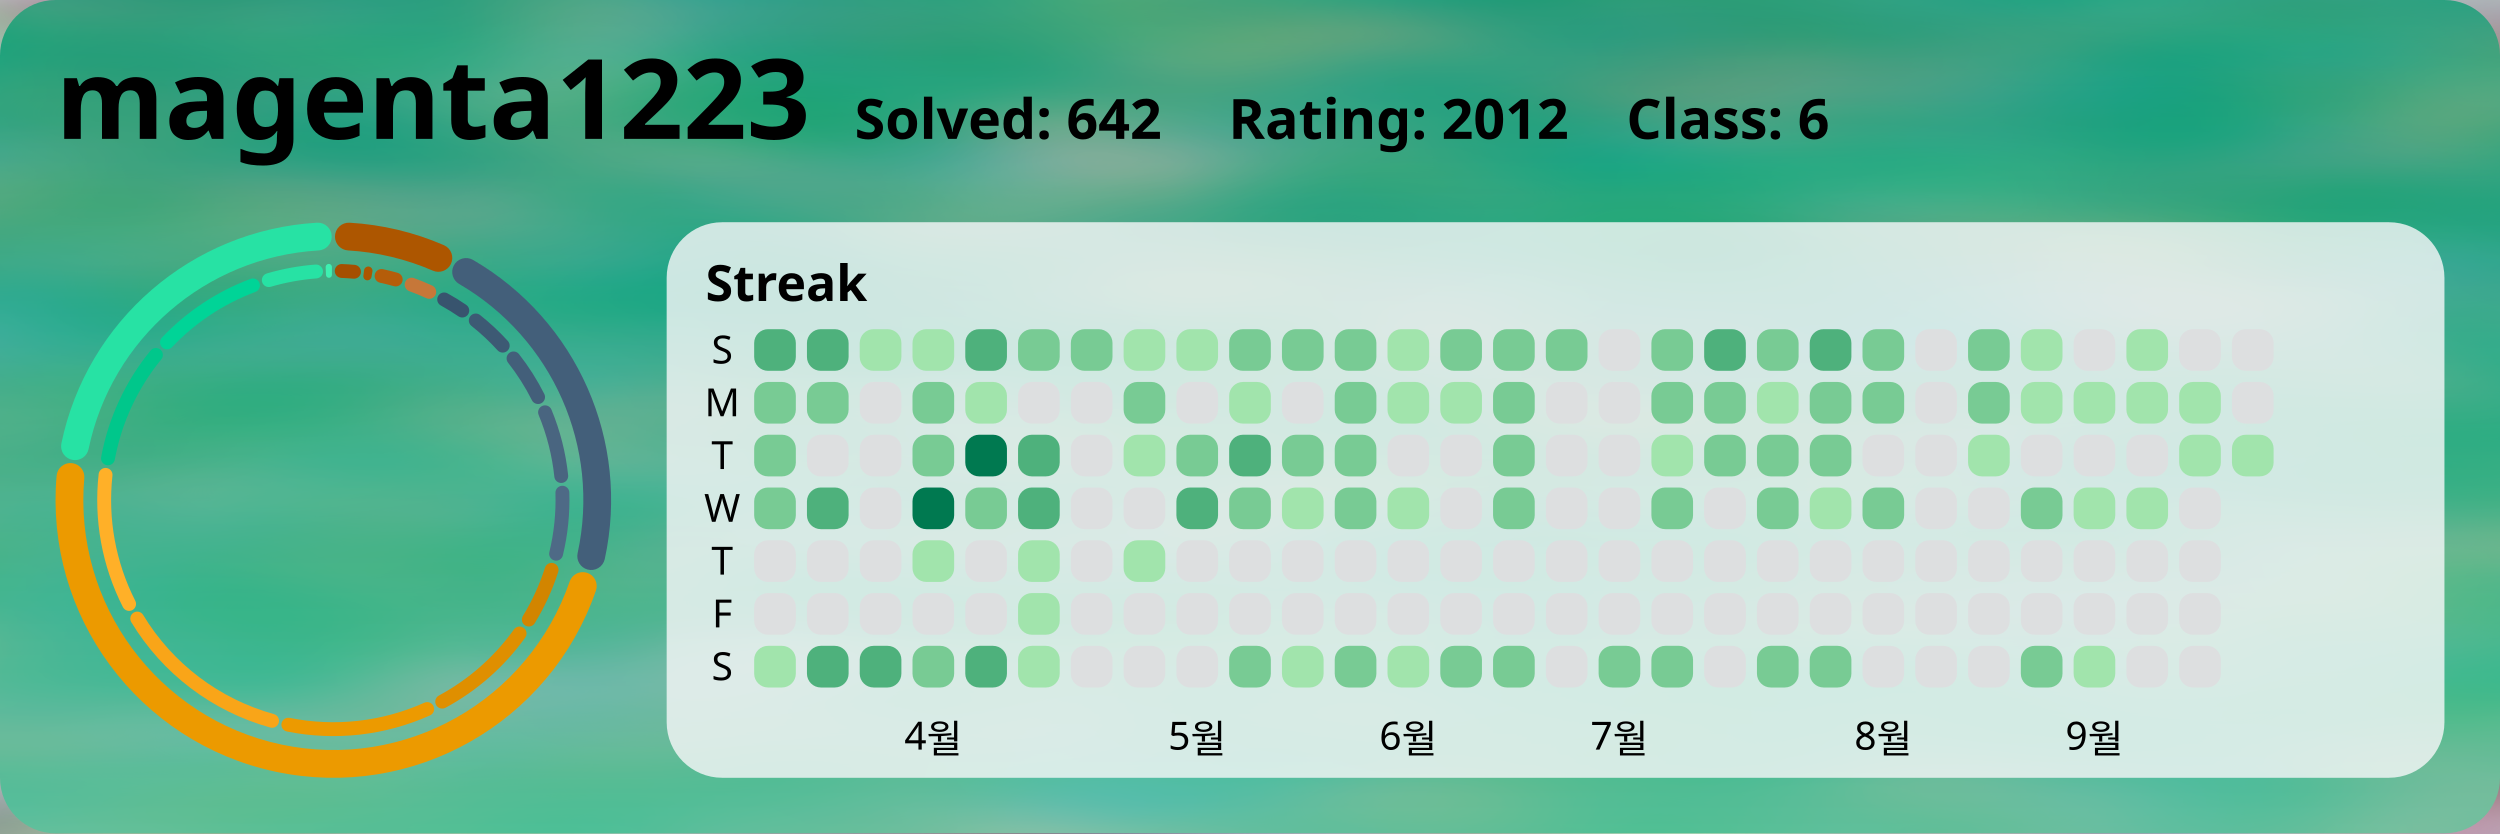
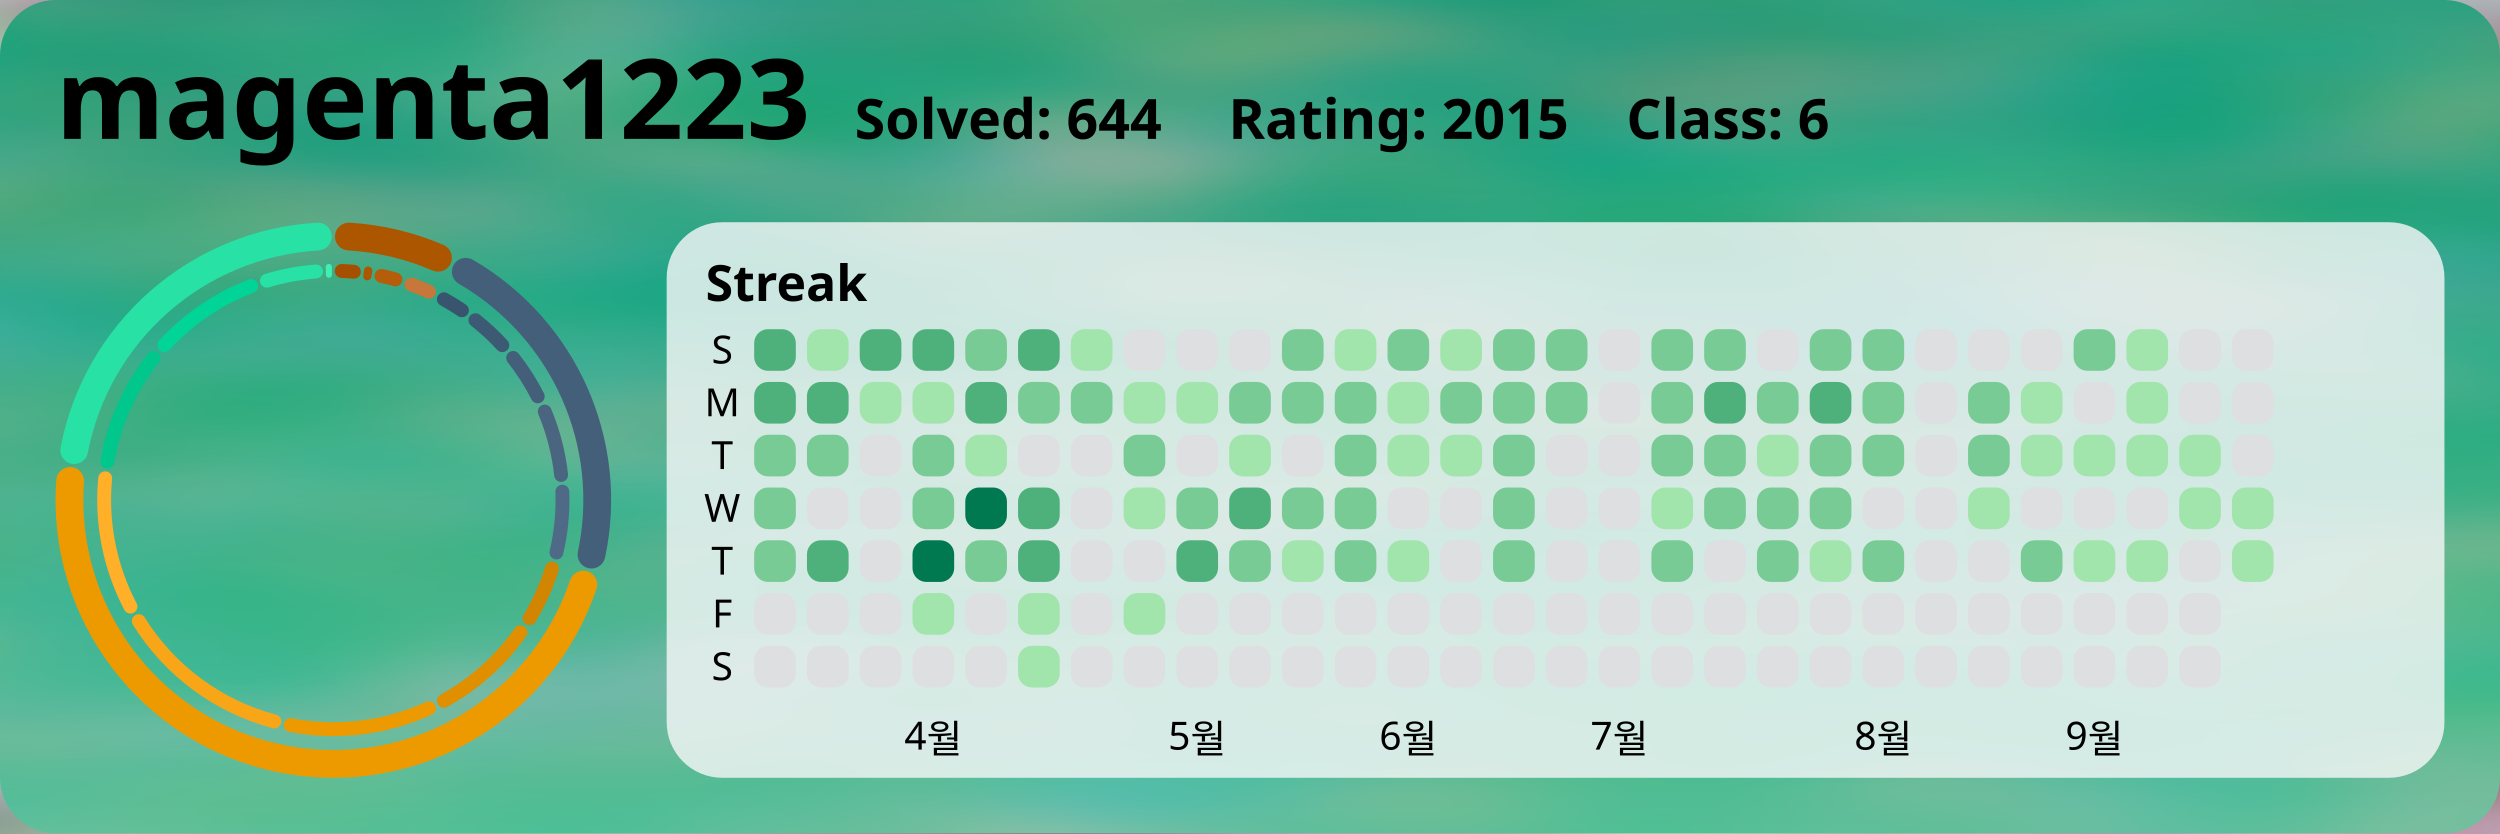
<svg xmlns="http://www.w3.org/2000/svg" id="svg" width="2700" height="900">
  <defs>
    <linearGradient id="ffflux-gradient" gradientTransform="rotate(360, 0.5, 0.5)" x1="50%" y1="0%" x2="50%" y2="100%">
      <stop id="stop1" stop-color="#00C78B" stop-opacity="1" offset="0%" />
      <stop id="stop2" stop-color="#51FDBD" stop-opacity="1" offset="100%" />
    </linearGradient>
    <filter id="ffflux-filter" x="-20%" y="-20%" width="140%" height="140%" filterUnits="objectBoundingBox" primitiveUnits="userSpaceOnUse" color-interpolation-filters="sRGB">
      <feTurbulence type="fractalNoise" baseFrequency="0.002 0.007" numOctaves="2" seed="2" stitchTiles="stitch" x="0%" y="0%" width="100%" height="100%" result="turbulence" />
      <feGaussianBlur stdDeviation="0 0" x="0%" y="0%" width="100%" height="100%" in="turbulence" edgeMode="duplicate" result="blur" />
      <feBlend mode="screen" x="0%" y="0%" width="100%" height="100%" in="SourceGraphic" in2="blur" result="blend" />
      <feComponentTransfer>
        <feFuncR type="linear" slope="0.75" />
        <feFuncG type="linear" slope="0.75" />
        <feFuncB type="linear" slope="0.75" />
      </feComponentTransfer>
    </filter>
  </defs>
  <rect width="2700" height="900" fill="url(#ffflux-gradient)" filter="url(#ffflux-filter)" rx="60" ry="60" />
  <text x="60" y="150" style="font-size: 120px; color: black; font-family: &quot;Noto Sans&quot;, sans-serif; font-weight: bold;">magenta1223</text>
-   <text x="922.984" y="150" style="font-size: 60px; color: black; font-family: &quot;Noto Sans&quot;, sans-serif; font-weight: bold;">Solved: 642</text>
-   <text x="1326.672" y="150" style="font-size: 60px; color: black; font-family: &quot;Noto Sans&quot;, sans-serif; font-weight: bold;">Rating: 2012</text>
+   <text x="922.984" y="150" style="font-size: 60px; color: black; font-family: &quot;Noto Sans&quot;, sans-serif; font-weight: bold;">Solved: 644</text>
+   <text x="1326.672" y="150" style="font-size: 60px; color: black; font-family: &quot;Noto Sans&quot;, sans-serif; font-weight: bold;">Rating: 2015</text>
  <text x="1756.453" y="150" style="font-size: 60px; color: black; font-family: &quot;Noto Sans&quot;, sans-serif; font-weight: bold;">Class: 6</text>
  <g transform="translate(360,540)">
    <path d="M0,-255L0,-240Z" fill="#9D4900" />
-     <path d="M1.528,-247.335A7.5,7.5,0,0,1,9.302,-254.83A255,255,0,0,1,23.008,-253.96A7.5,7.5,0,0,1,29.771,-245.542L29.771,-245.542A7.5,7.5,0,0,1,21.654,-239.021A240,240,0,0,0,8.754,-239.84A7.5,7.5,0,0,1,1.528,-247.335Z" fill="#A54F00" />
-     <path d="M33.183,-248.142A4.58,4.58,0,1,1,42.235,-246.762L41.189,-240.869A4.434,4.434,0,0,1,32.426,-242.205Z" fill="#AD5600" />
-     <path d="M44.718,-243.264A7.5,7.5,0,0,1,53.681,-249.286A255,255,0,0,1,69.422,-245.368A7.5,7.5,0,0,1,74.518,-235.848L74.518,-235.848A7.5,7.5,0,0,1,65.338,-230.935A240,240,0,0,0,50.524,-234.622A7.5,7.5,0,0,1,44.718,-243.264Z" fill="#B55D0A" />
-     <path d="M77.426,-234.909A7.5,7.5,0,0,1,87.126,-239.654A255,255,0,0,1,106.725,-231.592A7.5,7.5,0,0,1,110.279,-221.395L110.279,-221.395A7.5,7.5,0,0,1,100.447,-217.969A240,240,0,0,0,82.001,-225.557A7.5,7.5,0,0,1,77.426,-234.909Z" fill="#C67739" />
-     <path d="M113.006,-220.015A7.5,7.5,0,0,1,123.325,-223.195A255,255,0,0,1,143.497,-210.793A7.5,7.5,0,0,1,145.318,-200.149L145.318,-200.149A7.5,7.5,0,0,1,135.056,-198.393A240,240,0,0,0,116.071,-210.065A7.5,7.5,0,0,1,113.006,-220.015Z" fill="#38546E" />
-     <path d="M147.78,-198.339A7.5,7.5,0,0,1,158.483,-199.77A255,255,0,0,1,188.489,-171.746A7.5,7.5,0,0,1,187.791,-160.97L187.791,-160.97A7.5,7.5,0,0,1,177.402,-161.643A240,240,0,0,0,149.16,-188.019A7.5,7.5,0,0,1,147.78,-198.339Z" fill="#3D5A74" />
-     <path d="M189.766,-158.638A7.5,7.5,0,0,1,200.509,-157.547A255,255,0,0,1,227.836,-114.523A7.5,7.5,0,0,1,224.257,-104.336L224.257,-104.336A7.5,7.5,0,0,1,214.434,-107.787A240,240,0,0,0,188.714,-148.28A7.5,7.5,0,0,1,189.766,-158.638Z" fill="#435F7A" />
-     <path d="M225.529,-101.557A7.5,7.5,0,0,1,235.579,-97.608A255,255,0,0,1,253.601,-26.67A7.5,7.5,0,0,1,246.654,-18.403L246.654,-18.403A7.5,7.5,0,0,1,238.684,-25.101A240,240,0,0,0,221.722,-91.867A7.5,7.5,0,0,1,225.529,-101.557Z" fill="#496580" />
-     <path d="M246.863,-15.354A7.5,7.5,0,0,1,254.871,-8.11A255,255,0,0,1,247.89,59.796A7.5,7.5,0,0,1,238.576,65.259L238.576,65.259A7.5,7.5,0,0,1,233.308,56.278A240,240,0,0,0,239.879,-7.633A7.5,7.5,0,0,1,246.863,-15.354Z" fill="#4E6A86" />
-     <path d="M237.751,68.202A7.5,7.5,0,0,1,242.871,77.709A255,255,0,0,1,217.54,133.047A7.5,7.5,0,0,1,206.997,135.385L206.997,135.385A7.5,7.5,0,0,1,204.743,125.221A240,240,0,0,0,228.584,73.138A7.5,7.5,0,0,1,237.751,68.202Z" fill="#D28500" />
-     <path d="M205.309,137.932A7.5,7.5,0,0,1,207.261,148.553A255,255,0,0,1,121.142,224.387A7.5,7.5,0,0,1,110.854,221.107L110.854,221.107A7.5,7.5,0,0,1,114.016,211.188A240,240,0,0,0,195.069,139.814A7.5,7.5,0,0,1,205.309,137.932Z" fill="#DF8F00" />
-     <path d="M108.114,222.46A7.5,7.5,0,0,1,104.461,232.622A255,255,0,0,1,-50.079,250.034A7.5,7.5,0,0,1,-55.901,240.94L-55.901,240.94A7.5,7.5,0,0,1,-47.133,235.326A240,240,0,0,0,98.316,218.938A7.5,7.5,0,0,1,108.114,222.46Z" fill="#EC9A00" />
-     <path d="M-58.873,240.231A7.5,7.5,0,0,1,-68.174,245.718A255,255,0,0,1,-218.213,131.94A7.5,7.5,0,0,1,-215.439,121.504L-215.439,121.504A7.5,7.5,0,0,1,-205.377,124.179A240,240,0,0,0,-64.164,231.264A7.5,7.5,0,0,1,-58.873,240.231Z" fill="#F9A518" />
-     <path d="M-216.924,118.833A7.5,7.5,0,0,1,-227.251,115.68A255,255,0,0,1,-253.463,-27.959A7.5,7.5,0,0,1,-244.914,-34.556L-244.914,-34.556A7.5,7.5,0,0,1,-238.553,-26.314A240,240,0,0,0,-213.884,108.875A7.5,7.5,0,0,1,-216.924,118.833Z" fill="#FFB028" />
-     <path d="M-244.469,-37.579A7.5,7.5,0,0,1,-250.75,-46.363A255,255,0,0,1,-197.397,-161.43A7.5,7.5,0,0,1,-186.634,-162.31L-186.634,-162.31A7.5,7.5,0,0,1,-185.785,-151.934A240,240,0,0,0,-236,-43.636A7.5,7.5,0,0,1,-244.469,-37.579Z" fill="#00C78B" />
-     <path d="M-184.615,-164.604A7.5,7.5,0,0,1,-185.103,-175.391A255,255,0,0,1,-89.46,-238.793A7.5,7.5,0,0,1,-79.714,-234.143L-79.714,-234.143A7.5,7.5,0,0,1,-84.197,-224.746A240,240,0,0,0,-174.214,-165.074A7.5,7.5,0,0,1,-184.615,-164.604Z" fill="#00D497" />
-     <path d="M-76.815,-235.11A7.5,7.5,0,0,1,-71.813,-244.679A255,255,0,0,1,-19.237,-254.273A7.5,7.5,0,0,1,-11.177,-247.087L-11.177,-247.087A7.5,7.5,0,0,1,-18.105,-239.316A240,240,0,0,0,-67.588,-230.286A7.5,7.5,0,0,1,-76.815,-235.11Z" fill="#27E2A4" />
-     <path d="M-8.289,-251.439A3.382,3.382,0,1,1,-1.528,-251.571L-1.528,-243.171A3.218,3.218,0,0,1,-7.961,-243.046Z" fill="#3EF0B1" />
+     <path d="M1.528,-247.335A7.5,7.5,0,0,1,9.302,-254.83A255,255,0,0,1,22.908,-253.969A7.5,7.5,0,0,1,29.675,-245.553L29.675,-245.553A7.5,7.5,0,0,1,21.561,-239.03A240,240,0,0,0,8.754,-239.84A7.5,7.5,0,0,1,1.528,-247.335Z" fill="#A54F00" />
+     <path d="M33.088,-248.174A4.561,4.561,0,1,1,42.104,-246.804L41.055,-240.873A4.415,4.415,0,0,1,32.329,-242.199Z" fill="#AD5600" />
+     <path d="M44.586,-243.288A7.5,7.5,0,0,1,53.546,-249.315A255,255,0,0,1,69.185,-245.435A7.5,7.5,0,0,1,74.29,-235.92L74.29,-235.92A7.5,7.5,0,0,1,65.115,-230.998A240,240,0,0,0,50.396,-234.649A7.5,7.5,0,0,1,44.586,-243.288Z" fill="#B55D0A" />
+     <path d="M77.199,-234.984A7.5,7.5,0,0,1,86.894,-239.738A255,255,0,0,1,106.39,-231.746A7.5,7.5,0,0,1,109.958,-221.554L109.958,-221.554A7.5,7.5,0,0,1,100.131,-218.114A240,240,0,0,0,81.783,-225.636A7.5,7.5,0,0,1,77.199,-234.984Z" fill="#C67739" />
+     <path d="M112.687,-220.179A7.5,7.5,0,0,1,123.002,-223.373A255,255,0,0,1,143.083,-211.074A7.5,7.5,0,0,1,144.925,-200.434L144.925,-200.434A7.5,7.5,0,0,1,134.666,-198.658A240,240,0,0,0,115.766,-210.234A7.5,7.5,0,0,1,112.687,-220.179Z" fill="#38546E" />
+     <path d="M147.39,-198.628A7.5,7.5,0,0,1,158.09,-200.081A255,255,0,0,1,188.027,-172.252A7.5,7.5,0,0,1,187.358,-161.475L187.358,-161.475A7.5,7.5,0,0,1,176.967,-162.12A240,240,0,0,0,148.791,-188.312A7.5,7.5,0,0,1,147.39,-198.628Z" fill="#3D5A74" />
+     <path d="M189.339,-159.148A7.5,7.5,0,0,1,200.085,-158.086A255,255,0,0,1,227.43,-115.328A7.5,7.5,0,0,1,223.887,-105.127L223.887,-105.127A7.5,7.5,0,0,1,214.052,-108.544A240,240,0,0,0,188.315,-148.787A7.5,7.5,0,0,1,189.339,-159.148Z" fill="#435F7A" />
+     <path d="M225.169,-102.353A7.5,7.5,0,0,1,235.233,-98.44A255,255,0,0,1,253.475,-27.849A7.5,7.5,0,0,1,246.566,-19.55L246.566,-19.55A7.5,7.5,0,0,1,238.564,-26.211A240,240,0,0,0,221.396,-92.65A7.5,7.5,0,0,1,225.169,-102.353Z" fill="#496580" />
+     <path d="M246.789,-16.503A7.5,7.5,0,0,1,254.831,-9.296A255,255,0,0,1,248.227,58.38A7.5,7.5,0,0,1,238.944,63.896L238.944,63.896A7.5,7.5,0,0,1,233.626,54.946A240,240,0,0,0,239.84,-8.749A7.5,7.5,0,0,1,246.789,-16.503Z" fill="#4E6A86" />
+     <path d="M238.137,66.843A7.5,7.5,0,0,1,243.311,76.321A255,255,0,0,1,218.423,131.592A7.5,7.5,0,0,1,207.897,134L207.897,134A7.5,7.5,0,0,1,205.574,123.851A240,240,0,0,0,228.998,71.832A7.5,7.5,0,0,1,238.137,66.843Z" fill="#D28500" />
+     <path d="M206.225,136.559A7.5,7.5,0,0,1,208.248,147.166A255,255,0,0,1,123.002,223.373A7.5,7.5,0,0,1,112.687,220.179L112.687,220.179A7.5,7.5,0,0,1,115.766,210.234A240,240,0,0,0,195.998,138.509A7.5,7.5,0,0,1,206.225,136.559Z" fill="#DF8F00" />
+     <path d="M109.958,221.554A7.5,7.5,0,0,1,106.39,231.746A255,255,0,0,1,-47.463,250.544A7.5,7.5,0,0,1,-53.38,241.511L-53.38,241.511A7.5,7.5,0,0,1,-44.671,235.806A240,240,0,0,0,100.131,218.114A7.5,7.5,0,0,1,109.958,221.554Z" fill="#EC9A00" />
+     <path d="M-56.36,240.833A7.5,7.5,0,0,1,-65.602,246.417A255,255,0,0,1,-216.477,134.769A7.5,7.5,0,0,1,-213.839,124.298L-213.839,124.298A7.5,7.5,0,0,1,-203.743,126.842A240,240,0,0,0,-61.743,231.922A7.5,7.5,0,0,1,-56.36,240.833Z" fill="#F9A518" />
+     <path d="M-215.358,121.647A7.5,7.5,0,0,1,-225.726,118.629A255,255,0,0,1,-253.855,-24.143A7.5,7.5,0,0,1,-245.406,-30.868L-245.406,-30.868A7.5,7.5,0,0,1,-238.922,-22.723A240,240,0,0,0,-212.448,111.65A7.5,7.5,0,0,1,-215.358,121.647Z" fill="#FFB028" />
+     <path d="M-245.006,-33.898A7.5,7.5,0,0,1,-251.419,-42.586A255,255,0,0,1,-200.085,-158.086A7.5,7.5,0,0,1,-189.339,-159.148L-189.339,-159.148A7.5,7.5,0,0,1,-188.315,-148.787A240,240,0,0,0,-236.63,-40.081A7.5,7.5,0,0,1,-245.006,-33.898Z" fill="#00C78B" />
+     <path d="M-187.358,-161.475A7.5,7.5,0,0,1,-188.027,-172.252A255,255,0,0,1,-91.541,-238.003A7.5,7.5,0,0,1,-81.755,-233.438L-81.755,-233.438A7.5,7.5,0,0,1,-86.156,-224.003A240,240,0,0,0,-176.967,-162.12A7.5,7.5,0,0,1,-187.358,-161.475Z" fill="#00D497" />
+     <path d="M-78.864,-234.43A7.5,7.5,0,0,1,-73.946,-244.043A255,255,0,0,1,-19.206,-254.276A7.5,7.5,0,0,1,-11.147,-247.089L-11.147,-247.089A7.5,7.5,0,0,1,-18.076,-239.318A240,240,0,0,0,-69.596,-229.688A7.5,7.5,0,0,1,-78.864,-234.43Z" fill="#27E2A4" />
+     <path d="M-8.259,-251.455A3.367,3.367,0,1,1,-1.528,-251.586L-1.528,-243.157A3.203,3.203,0,0,1,-7.931,-243.032Z" fill="#3EF0B1" />
    <path d="M0,-255L0,-240Z" fill="#51FDBD" />
    <path d="M0,-255L0,-240Z" fill="#009EE5" />
    <path d="M0,-255L0,-240Z" fill="#00A9F0" />
    <path d="M0,-255L0,-240Z" fill="#00B4FC" />
    <path d="M0,-255L0,-240Z" fill="#2BBFFF" />
    <path d="M0,-255L0,-240Z" fill="#41CAFF" />
    <path d="M0,-255L0,-240Z" fill="#E0004C" />
    <path d="M0,-255L0,-240Z" fill="#EA0053" />
    <path d="M0,-255L0,-240Z" fill="#F5005A" />
    <path d="M0,-255L0,-240Z" fill="#FF0062" />
    <path d="M0,-255L0,-240Z" fill="#CE3D38" />
-     <path d="M1.761,-284.507A15,15,0,0,1,17.643,-299.481A300,300,0,0,1,119.436,-275.2A15,15,0,0,1,126.849,-254.669L126.849,-254.669A15,15,0,0,1,107.493,-247.68A270,270,0,0,0,15.879,-269.533A15,15,0,0,1,1.761,-284.507Z" fill="#AD5600" />
-     <path d="M129.992,-253.079A15,15,0,0,1,150.923,-259.272A300,300,0,0,1,293.135,63.81A15,15,0,0,1,274.432,75.063L274.432,75.063A15,15,0,0,1,263.822,57.429A270,270,0,0,0,135.831,-233.345A15,15,0,0,1,129.992,-253.079Z" fill="#435F7A" />
-     <path d="M273.481,78.455A15,15,0,0,1,283.615,97.788A300,300,0,0,1,-298.852,-26.217A15,15,0,0,1,-281.722,-39.746L-281.722,-39.746A15,15,0,0,1,-268.967,-23.596A270,270,0,0,0,255.254,88.009A15,15,0,0,1,273.481,78.455Z" fill="#EC9A00" />
-     <path d="M-281.209,-43.231A15,15,0,0,1,-293.707,-61.127A300,300,0,0,1,-17.643,-299.481A15,15,0,0,1,-1.761,-284.507L-1.761,-284.507A15,15,0,0,1,-15.879,-269.533A270,270,0,0,0,-264.336,-55.014A15,15,0,0,1,-281.209,-43.231Z" fill="#27E2A4" />
+     <path d="M1.761,-284.507A15,15,0,0,1,17.643,-299.481A300,300,0,0,1,119.037,-275.373A15,15,0,0,1,126.48,-254.853L126.48,-254.853A15,15,0,0,1,107.133,-247.836A270,270,0,0,0,15.879,-269.533A15,15,0,0,1,1.761,-284.507Z" fill="#AD5600" />
+     <path d="M129.625,-253.268A15,15,0,0,1,150.547,-259.491A300,300,0,0,1,293.495,62.135A15,15,0,0,1,274.856,73.495L274.856,73.495A15,15,0,0,1,264.145,55.922A270,270,0,0,0,135.493,-233.542A15,15,0,0,1,129.625,-253.268Z" fill="#435F7A" />
+     <path d="M273.925,76.892A15,15,0,0,1,284.169,96.167A300,300,0,0,1,-299.213,-21.719A15,15,0,0,1,-282.288,-35.504L-282.288,-35.504A15,15,0,0,1,-269.291,-19.547A270,270,0,0,0,255.752,86.55A15,15,0,0,1,273.925,76.892Z" fill="#EC9A00" />
+     <path d="M-281.827,-38.996A15,15,0,0,1,-294.593,-56.702A300,300,0,0,1,-17.643,-299.481A15,15,0,0,1,-1.761,-284.507L-1.761,-284.507A15,15,0,0,1,-15.879,-269.533A270,270,0,0,0,-265.134,-51.032A15,15,0,0,1,-281.827,-38.996Z" fill="#27E2A4" />
    <path d="M0,-300L0,-270Z" fill="#00B4FC" />
    <path d="M0,-300L0,-270Z" fill="#F5005A" />
  </g>
  <rect transform="translate(720,240)" width="1920" height="600" rx="60" ry="60" style="fill: rgb(247, 248, 249); opacity: 0.8;" />
  <text transform="translate(720,240)" x="42" y="66" style="dominant-baseline: middle; font-size: 54px; color: black; font-family: &quot;Noto Sans&quot;, sans-serif; font-weight: bold;">Streak</text>
  <g transform="translate(780,378)">
    <text x="0" y="0" style="text-anchor: middle; dominant-baseline: middle; font-size: 42px; color: black; font-family: &quot;Noto Sans&quot;, sans-serif;">S</text>
    <text x="0" y="57" style="text-anchor: middle; dominant-baseline: middle; font-size: 42px; color: black; font-family: &quot;Noto Sans&quot;, sans-serif;">M</text>
    <text x="0" y="114" style="text-anchor: middle; dominant-baseline: middle; font-size: 42px; color: black; font-family: &quot;Noto Sans&quot;, sans-serif;">T</text>
    <text x="0" y="171" style="text-anchor: middle; dominant-baseline: middle; font-size: 42px; color: black; font-family: &quot;Noto Sans&quot;, sans-serif;">W</text>
    <text x="0" y="228" style="text-anchor: middle; dominant-baseline: middle; font-size: 42px; color: black; font-family: &quot;Noto Sans&quot;, sans-serif;">T</text>
    <text x="0" y="285" style="text-anchor: middle; dominant-baseline: middle; font-size: 42px; color: black; font-family: &quot;Noto Sans&quot;, sans-serif;">F</text>
    <text x="0" y="342" style="text-anchor: middle; dominant-baseline: middle; font-size: 42px; color: black; font-family: &quot;Noto Sans&quot;, sans-serif;">S</text>
    <rect rx="15" ry="15" width="45" height="45" fill="#4EB17C" x="34.5" y="-22.5" />
-     <rect rx="15" ry="15" width="45" height="45" fill="#78CB94" x="34.5" y="34.5" />
+     <rect rx="15" ry="15" width="45" height="45" fill="#4EB17C" x="34.5" y="34.5" />
    <rect rx="15" ry="15" width="45" height="45" fill="#78CB94" x="34.5" y="91.5" />
    <rect rx="15" ry="15" width="45" height="45" fill="#78CB94" x="34.5" y="148.5" />
-     <rect rx="15" ry="15" width="45" height="45" fill="#DDDFE0" x="34.5" y="205.5" />
+     <rect rx="15" ry="15" width="45" height="45" fill="#78CB94" x="34.5" y="205.5" />
    <rect rx="15" ry="15" width="45" height="45" fill="#DDDFE0" x="34.5" y="262.5" />
-     <rect rx="15" ry="15" width="45" height="45" fill="#A1E4AC" x="34.5" y="319.5" />
-     <rect rx="15" ry="15" width="45" height="45" fill="#4EB17C" x="91.5" y="-22.5" />
-     <rect rx="15" ry="15" width="45" height="45" fill="#78CB94" x="91.5" y="34.5" />
-     <rect rx="15" ry="15" width="45" height="45" fill="#DDDFE0" x="91.5" y="91.5" />
-     <rect rx="15" ry="15" width="45" height="45" fill="#4EB17C" x="91.5" y="148.5" />
-     <rect rx="15" ry="15" width="45" height="45" fill="#DDDFE0" x="91.5" y="205.5" />
+     <rect rx="15" ry="15" width="45" height="45" fill="#DDDFE0" x="34.5" y="319.5" />
+     <rect rx="15" ry="15" width="45" height="45" fill="#A1E4AC" x="91.5" y="-22.5" />
+     <rect rx="15" ry="15" width="45" height="45" fill="#4EB17C" x="91.5" y="34.5" />
+     <rect rx="15" ry="15" width="45" height="45" fill="#78CB94" x="91.5" y="91.5" />
+     <rect rx="15" ry="15" width="45" height="45" fill="#DDDFE0" x="91.5" y="148.5" />
+     <rect rx="15" ry="15" width="45" height="45" fill="#4EB17C" x="91.5" y="205.5" />
    <rect rx="15" ry="15" width="45" height="45" fill="#DDDFE0" x="91.5" y="262.5" />
-     <rect rx="15" ry="15" width="45" height="45" fill="#4EB17C" x="91.5" y="319.5" />
-     <rect rx="15" ry="15" width="45" height="45" fill="#A1E4AC" x="148.5" y="-22.5" />
-     <rect rx="15" ry="15" width="45" height="45" fill="#DDDFE0" x="148.5" y="34.5" />
+     <rect rx="15" ry="15" width="45" height="45" fill="#DDDFE0" x="91.5" y="319.5" />
+     <rect rx="15" ry="15" width="45" height="45" fill="#4EB17C" x="148.5" y="-22.5" />
+     <rect rx="15" ry="15" width="45" height="45" fill="#A1E4AC" x="148.5" y="34.5" />
    <rect rx="15" ry="15" width="45" height="45" fill="#DDDFE0" x="148.5" y="91.5" />
    <rect rx="15" ry="15" width="45" height="45" fill="#DDDFE0" x="148.5" y="148.5" />
    <rect rx="15" ry="15" width="45" height="45" fill="#DDDFE0" x="148.5" y="205.5" />
    <rect rx="15" ry="15" width="45" height="45" fill="#DDDFE0" x="148.5" y="262.5" />
-     <rect rx="15" ry="15" width="45" height="45" fill="#4EB17C" x="148.5" y="319.5" />
-     <rect rx="15" ry="15" width="45" height="45" fill="#A1E4AC" x="205.5" y="-22.5" />
-     <rect rx="15" ry="15" width="45" height="45" fill="#78CB94" x="205.5" y="34.5" />
+     <rect rx="15" ry="15" width="45" height="45" fill="#DDDFE0" x="148.5" y="319.5" />
+     <rect rx="15" ry="15" width="45" height="45" fill="#4EB17C" x="205.5" y="-22.5" />
+     <rect rx="15" ry="15" width="45" height="45" fill="#A1E4AC" x="205.5" y="34.5" />
    <rect rx="15" ry="15" width="45" height="45" fill="#78CB94" x="205.5" y="91.5" />
-     <rect rx="15" ry="15" width="45" height="45" fill="#007950" x="205.5" y="148.5" />
-     <rect rx="15" ry="15" width="45" height="45" fill="#A1E4AC" x="205.5" y="205.5" />
-     <rect rx="15" ry="15" width="45" height="45" fill="#DDDFE0" x="205.5" y="262.5" />
-     <rect rx="15" ry="15" width="45" height="45" fill="#78CB94" x="205.5" y="319.5" />
+     <rect rx="15" ry="15" width="45" height="45" fill="#78CB94" x="205.5" y="148.5" />
+     <rect rx="15" ry="15" width="45" height="45" fill="#007950" x="205.5" y="205.5" />
+     <rect rx="15" ry="15" width="45" height="45" fill="#A1E4AC" x="205.5" y="262.5" />
+     <rect rx="15" ry="15" width="45" height="45" fill="#DDDFE0" x="205.5" y="319.5" />
    <text x="228" y="399" style="text-anchor: middle; dominant-baseline: hanging; font-size: 42px; color: black; font-family: &quot;Noto Sans&quot;, sans-serif;">4월</text>
-     <rect rx="15" ry="15" width="45" height="45" fill="#4EB17C" x="262.5" y="-22.5" />
-     <rect rx="15" ry="15" width="45" height="45" fill="#A1E4AC" x="262.5" y="34.5" />
-     <rect rx="15" ry="15" width="45" height="45" fill="#007950" x="262.5" y="91.5" />
-     <rect rx="15" ry="15" width="45" height="45" fill="#78CB94" x="262.5" y="148.5" />
-     <rect rx="15" ry="15" width="45" height="45" fill="#DDDFE0" x="262.5" y="205.5" />
+     <rect rx="15" ry="15" width="45" height="45" fill="#78CB94" x="262.5" y="-22.5" />
+     <rect rx="15" ry="15" width="45" height="45" fill="#4EB17C" x="262.5" y="34.5" />
+     <rect rx="15" ry="15" width="45" height="45" fill="#A1E4AC" x="262.5" y="91.5" />
+     <rect rx="15" ry="15" width="45" height="45" fill="#007950" x="262.5" y="148.5" />
+     <rect rx="15" ry="15" width="45" height="45" fill="#78CB94" x="262.5" y="205.5" />
    <rect rx="15" ry="15" width="45" height="45" fill="#DDDFE0" x="262.5" y="262.5" />
-     <rect rx="15" ry="15" width="45" height="45" fill="#4EB17C" x="262.5" y="319.5" />
-     <rect rx="15" ry="15" width="45" height="45" fill="#78CB94" x="319.5" y="-22.5" />
-     <rect rx="15" ry="15" width="45" height="45" fill="#DDDFE0" x="319.5" y="34.5" />
-     <rect rx="15" ry="15" width="45" height="45" fill="#4EB17C" x="319.5" y="91.5" />
+     <rect rx="15" ry="15" width="45" height="45" fill="#DDDFE0" x="262.5" y="319.5" />
+     <rect rx="15" ry="15" width="45" height="45" fill="#4EB17C" x="319.5" y="-22.5" />
+     <rect rx="15" ry="15" width="45" height="45" fill="#78CB94" x="319.5" y="34.5" />
+     <rect rx="15" ry="15" width="45" height="45" fill="#DDDFE0" x="319.5" y="91.5" />
    <rect rx="15" ry="15" width="45" height="45" fill="#4EB17C" x="319.5" y="148.5" />
-     <rect rx="15" ry="15" width="45" height="45" fill="#A1E4AC" x="319.5" y="205.5" />
+     <rect rx="15" ry="15" width="45" height="45" fill="#4EB17C" x="319.5" y="205.5" />
    <rect rx="15" ry="15" width="45" height="45" fill="#A1E4AC" x="319.5" y="262.5" />
    <rect rx="15" ry="15" width="45" height="45" fill="#A1E4AC" x="319.5" y="319.5" />
-     <rect rx="15" ry="15" width="45" height="45" fill="#78CB94" x="376.5" y="-22.5" />
-     <rect rx="15" ry="15" width="45" height="45" fill="#DDDFE0" x="376.5" y="34.5" />
+     <rect rx="15" ry="15" width="45" height="45" fill="#A1E4AC" x="376.5" y="-22.5" />
+     <rect rx="15" ry="15" width="45" height="45" fill="#78CB94" x="376.5" y="34.5" />
    <rect rx="15" ry="15" width="45" height="45" fill="#DDDFE0" x="376.5" y="91.5" />
    <rect rx="15" ry="15" width="45" height="45" fill="#DDDFE0" x="376.5" y="148.5" />
    <rect rx="15" ry="15" width="45" height="45" fill="#DDDFE0" x="376.5" y="205.5" />
    <rect rx="15" ry="15" width="45" height="45" fill="#DDDFE0" x="376.5" y="262.5" />
    <rect rx="15" ry="15" width="45" height="45" fill="#DDDFE0" x="376.5" y="319.5" />
-     <rect rx="15" ry="15" width="45" height="45" fill="#A1E4AC" x="433.5" y="-22.5" />
-     <rect rx="15" ry="15" width="45" height="45" fill="#78CB94" x="433.5" y="34.5" />
-     <rect rx="15" ry="15" width="45" height="45" fill="#A1E4AC" x="433.5" y="91.5" />
-     <rect rx="15" ry="15" width="45" height="45" fill="#DDDFE0" x="433.5" y="148.5" />
-     <rect rx="15" ry="15" width="45" height="45" fill="#A1E4AC" x="433.5" y="205.5" />
-     <rect rx="15" ry="15" width="45" height="45" fill="#DDDFE0" x="433.5" y="262.5" />
+     <rect rx="15" ry="15" width="45" height="45" fill="#DDDFE0" x="433.5" y="-22.5" />
+     <rect rx="15" ry="15" width="45" height="45" fill="#A1E4AC" x="433.5" y="34.5" />
+     <rect rx="15" ry="15" width="45" height="45" fill="#78CB94" x="433.5" y="91.5" />
+     <rect rx="15" ry="15" width="45" height="45" fill="#A1E4AC" x="433.5" y="148.5" />
+     <rect rx="15" ry="15" width="45" height="45" fill="#DDDFE0" x="433.5" y="205.5" />
+     <rect rx="15" ry="15" width="45" height="45" fill="#A1E4AC" x="433.5" y="262.5" />
    <rect rx="15" ry="15" width="45" height="45" fill="#DDDFE0" x="433.5" y="319.5" />
-     <rect rx="15" ry="15" width="45" height="45" fill="#A1E4AC" x="490.5" y="-22.5" />
-     <rect rx="15" ry="15" width="45" height="45" fill="#DDDFE0" x="490.5" y="34.5" />
-     <rect rx="15" ry="15" width="45" height="45" fill="#78CB94" x="490.5" y="91.5" />
-     <rect rx="15" ry="15" width="45" height="45" fill="#4EB17C" x="490.5" y="148.5" />
-     <rect rx="15" ry="15" width="45" height="45" fill="#DDDFE0" x="490.5" y="205.5" />
+     <rect rx="15" ry="15" width="45" height="45" fill="#DDDFE0" x="490.5" y="-22.5" />
+     <rect rx="15" ry="15" width="45" height="45" fill="#A1E4AC" x="490.5" y="34.5" />
+     <rect rx="15" ry="15" width="45" height="45" fill="#DDDFE0" x="490.5" y="91.5" />
+     <rect rx="15" ry="15" width="45" height="45" fill="#78CB94" x="490.5" y="148.5" />
+     <rect rx="15" ry="15" width="45" height="45" fill="#4EB17C" x="490.5" y="205.5" />
    <rect rx="15" ry="15" width="45" height="45" fill="#DDDFE0" x="490.5" y="262.5" />
    <rect rx="15" ry="15" width="45" height="45" fill="#DDDFE0" x="490.5" y="319.5" />
    <text x="513" y="399" style="text-anchor: middle; dominant-baseline: hanging; font-size: 42px; color: black; font-family: &quot;Noto Sans&quot;, sans-serif;">5월</text>
-     <rect rx="15" ry="15" width="45" height="45" fill="#78CB94" x="547.5" y="-22.5" />
-     <rect rx="15" ry="15" width="45" height="45" fill="#A1E4AC" x="547.5" y="34.5" />
-     <rect rx="15" ry="15" width="45" height="45" fill="#4EB17C" x="547.5" y="91.5" />
-     <rect rx="15" ry="15" width="45" height="45" fill="#78CB94" x="547.5" y="148.5" />
-     <rect rx="15" ry="15" width="45" height="45" fill="#DDDFE0" x="547.5" y="205.5" />
+     <rect rx="15" ry="15" width="45" height="45" fill="#DDDFE0" x="547.5" y="-22.5" />
+     <rect rx="15" ry="15" width="45" height="45" fill="#78CB94" x="547.5" y="34.5" />
+     <rect rx="15" ry="15" width="45" height="45" fill="#A1E4AC" x="547.5" y="91.5" />
+     <rect rx="15" ry="15" width="45" height="45" fill="#4EB17C" x="547.5" y="148.5" />
+     <rect rx="15" ry="15" width="45" height="45" fill="#78CB94" x="547.5" y="205.5" />
    <rect rx="15" ry="15" width="45" height="45" fill="#DDDFE0" x="547.5" y="262.5" />
-     <rect rx="15" ry="15" width="45" height="45" fill="#78CB94" x="547.5" y="319.5" />
+     <rect rx="15" ry="15" width="45" height="45" fill="#DDDFE0" x="547.5" y="319.5" />
    <rect rx="15" ry="15" width="45" height="45" fill="#78CB94" x="604.5" y="-22.5" />
-     <rect rx="15" ry="15" width="45" height="45" fill="#DDDFE0" x="604.5" y="34.5" />
-     <rect rx="15" ry="15" width="45" height="45" fill="#78CB94" x="604.5" y="91.5" />
-     <rect rx="15" ry="15" width="45" height="45" fill="#A1E4AC" x="604.5" y="148.5" />
-     <rect rx="15" ry="15" width="45" height="45" fill="#DDDFE0" x="604.5" y="205.5" />
+     <rect rx="15" ry="15" width="45" height="45" fill="#78CB94" x="604.5" y="34.5" />
+     <rect rx="15" ry="15" width="45" height="45" fill="#DDDFE0" x="604.5" y="91.5" />
+     <rect rx="15" ry="15" width="45" height="45" fill="#78CB94" x="604.5" y="148.5" />
+     <rect rx="15" ry="15" width="45" height="45" fill="#A1E4AC" x="604.5" y="205.5" />
    <rect rx="15" ry="15" width="45" height="45" fill="#DDDFE0" x="604.5" y="262.5" />
-     <rect rx="15" ry="15" width="45" height="45" fill="#A1E4AC" x="604.5" y="319.5" />
-     <rect rx="15" ry="15" width="45" height="45" fill="#78CB94" x="661.5" y="-22.5" />
+     <rect rx="15" ry="15" width="45" height="45" fill="#DDDFE0" x="604.5" y="319.5" />
+     <rect rx="15" ry="15" width="45" height="45" fill="#A1E4AC" x="661.5" y="-22.5" />
    <rect rx="15" ry="15" width="45" height="45" fill="#78CB94" x="661.5" y="34.5" />
    <rect rx="15" ry="15" width="45" height="45" fill="#78CB94" x="661.5" y="91.5" />
    <rect rx="15" ry="15" width="45" height="45" fill="#78CB94" x="661.5" y="148.5" />
-     <rect rx="15" ry="15" width="45" height="45" fill="#DDDFE0" x="661.5" y="205.5" />
+     <rect rx="15" ry="15" width="45" height="45" fill="#78CB94" x="661.5" y="205.5" />
    <rect rx="15" ry="15" width="45" height="45" fill="#DDDFE0" x="661.5" y="262.5" />
-     <rect rx="15" ry="15" width="45" height="45" fill="#78CB94" x="661.5" y="319.5" />
-     <rect rx="15" ry="15" width="45" height="45" fill="#A1E4AC" x="718.5" y="-22.5" />
+     <rect rx="15" ry="15" width="45" height="45" fill="#DDDFE0" x="661.5" y="319.5" />
+     <rect rx="15" ry="15" width="45" height="45" fill="#78CB94" x="718.5" y="-22.5" />
    <rect rx="15" ry="15" width="45" height="45" fill="#A1E4AC" x="718.5" y="34.5" />
-     <rect rx="15" ry="15" width="45" height="45" fill="#DDDFE0" x="718.5" y="91.5" />
-     <rect rx="15" ry="15" width="45" height="45" fill="#A1E4AC" x="718.5" y="148.5" />
-     <rect rx="15" ry="15" width="45" height="45" fill="#DDDFE0" x="718.5" y="205.5" />
+     <rect rx="15" ry="15" width="45" height="45" fill="#A1E4AC" x="718.5" y="91.5" />
+     <rect rx="15" ry="15" width="45" height="45" fill="#DDDFE0" x="718.5" y="148.5" />
+     <rect rx="15" ry="15" width="45" height="45" fill="#A1E4AC" x="718.5" y="205.5" />
    <rect rx="15" ry="15" width="45" height="45" fill="#DDDFE0" x="718.5" y="262.5" />
-     <rect rx="15" ry="15" width="45" height="45" fill="#A1E4AC" x="718.5" y="319.5" />
+     <rect rx="15" ry="15" width="45" height="45" fill="#DDDFE0" x="718.5" y="319.5" />
    <text x="741" y="399" style="text-anchor: middle; dominant-baseline: hanging; font-size: 42px; color: black; font-family: &quot;Noto Sans&quot;, sans-serif;">6월</text>
-     <rect rx="15" ry="15" width="45" height="45" fill="#78CB94" x="775.5" y="-22.5" />
-     <rect rx="15" ry="15" width="45" height="45" fill="#A1E4AC" x="775.5" y="34.5" />
-     <rect rx="15" ry="15" width="45" height="45" fill="#DDDFE0" x="775.5" y="91.5" />
+     <rect rx="15" ry="15" width="45" height="45" fill="#A1E4AC" x="775.5" y="-22.5" />
+     <rect rx="15" ry="15" width="45" height="45" fill="#78CB94" x="775.5" y="34.5" />
+     <rect rx="15" ry="15" width="45" height="45" fill="#A1E4AC" x="775.5" y="91.5" />
    <rect rx="15" ry="15" width="45" height="45" fill="#DDDFE0" x="775.5" y="148.5" />
    <rect rx="15" ry="15" width="45" height="45" fill="#DDDFE0" x="775.5" y="205.5" />
    <rect rx="15" ry="15" width="45" height="45" fill="#DDDFE0" x="775.5" y="262.5" />
-     <rect rx="15" ry="15" width="45" height="45" fill="#78CB94" x="775.5" y="319.5" />
+     <rect rx="15" ry="15" width="45" height="45" fill="#DDDFE0" x="775.5" y="319.5" />
    <rect rx="15" ry="15" width="45" height="45" fill="#78CB94" x="832.5" y="-22.5" />
    <rect rx="15" ry="15" width="45" height="45" fill="#78CB94" x="832.5" y="34.5" />
    <rect rx="15" ry="15" width="45" height="45" fill="#78CB94" x="832.5" y="91.5" />
    <rect rx="15" ry="15" width="45" height="45" fill="#78CB94" x="832.5" y="148.5" />
-     <rect rx="15" ry="15" width="45" height="45" fill="#DDDFE0" x="832.5" y="205.5" />
+     <rect rx="15" ry="15" width="45" height="45" fill="#78CB94" x="832.5" y="205.5" />
    <rect rx="15" ry="15" width="45" height="45" fill="#DDDFE0" x="832.5" y="262.5" />
-     <rect rx="15" ry="15" width="45" height="45" fill="#78CB94" x="832.5" y="319.5" />
+     <rect rx="15" ry="15" width="45" height="45" fill="#DDDFE0" x="832.5" y="319.5" />
    <rect rx="15" ry="15" width="45" height="45" fill="#78CB94" x="889.5" y="-22.5" />
-     <rect rx="15" ry="15" width="45" height="45" fill="#DDDFE0" x="889.5" y="34.5" />
+     <rect rx="15" ry="15" width="45" height="45" fill="#78CB94" x="889.5" y="34.5" />
    <rect rx="15" ry="15" width="45" height="45" fill="#DDDFE0" x="889.5" y="91.5" />
    <rect rx="15" ry="15" width="45" height="45" fill="#DDDFE0" x="889.5" y="148.5" />
    <rect rx="15" ry="15" width="45" height="45" fill="#DDDFE0" x="889.5" y="205.5" />
    <rect rx="15" ry="15" width="45" height="45" fill="#DDDFE0" x="889.5" y="262.5" />
    <rect rx="15" ry="15" width="45" height="45" fill="#DDDFE0" x="889.5" y="319.5" />
    <rect rx="15" ry="15" width="45" height="45" fill="#DDDFE0" x="946.5" y="-22.5" />
    <rect rx="15" ry="15" width="45" height="45" fill="#DDDFE0" x="946.5" y="34.5" />
    <rect rx="15" ry="15" width="45" height="45" fill="#DDDFE0" x="946.5" y="91.5" />
    <rect rx="15" ry="15" width="45" height="45" fill="#DDDFE0" x="946.5" y="148.5" />
    <rect rx="15" ry="15" width="45" height="45" fill="#DDDFE0" x="946.5" y="205.5" />
    <rect rx="15" ry="15" width="45" height="45" fill="#DDDFE0" x="946.5" y="262.5" />
-     <rect rx="15" ry="15" width="45" height="45" fill="#78CB94" x="946.5" y="319.5" />
+     <rect rx="15" ry="15" width="45" height="45" fill="#DDDFE0" x="946.5" y="319.5" />
    <text x="969" y="399" style="text-anchor: middle; dominant-baseline: hanging; font-size: 42px; color: black; font-family: &quot;Noto Sans&quot;, sans-serif;">7월</text>
    <rect rx="15" ry="15" width="45" height="45" fill="#78CB94" x="1003.5" y="-22.5" />
    <rect rx="15" ry="15" width="45" height="45" fill="#78CB94" x="1003.5" y="34.5" />
-     <rect rx="15" ry="15" width="45" height="45" fill="#A1E4AC" x="1003.5" y="91.5" />
-     <rect rx="15" ry="15" width="45" height="45" fill="#78CB94" x="1003.5" y="148.5" />
-     <rect rx="15" ry="15" width="45" height="45" fill="#DDDFE0" x="1003.5" y="205.5" />
+     <rect rx="15" ry="15" width="45" height="45" fill="#78CB94" x="1003.5" y="91.5" />
+     <rect rx="15" ry="15" width="45" height="45" fill="#A1E4AC" x="1003.5" y="148.5" />
+     <rect rx="15" ry="15" width="45" height="45" fill="#78CB94" x="1003.5" y="205.5" />
    <rect rx="15" ry="15" width="45" height="45" fill="#DDDFE0" x="1003.5" y="262.5" />
-     <rect rx="15" ry="15" width="45" height="45" fill="#78CB94" x="1003.5" y="319.5" />
-     <rect rx="15" ry="15" width="45" height="45" fill="#4EB17C" x="1060.5" y="-22.5" />
-     <rect rx="15" ry="15" width="45" height="45" fill="#78CB94" x="1060.5" y="34.5" />
+     <rect rx="15" ry="15" width="45" height="45" fill="#DDDFE0" x="1003.5" y="319.5" />
+     <rect rx="15" ry="15" width="45" height="45" fill="#78CB94" x="1060.5" y="-22.5" />
+     <rect rx="15" ry="15" width="45" height="45" fill="#4EB17C" x="1060.5" y="34.5" />
    <rect rx="15" ry="15" width="45" height="45" fill="#78CB94" x="1060.5" y="91.5" />
-     <rect rx="15" ry="15" width="45" height="45" fill="#DDDFE0" x="1060.5" y="148.5" />
+     <rect rx="15" ry="15" width="45" height="45" fill="#78CB94" x="1060.5" y="148.5" />
    <rect rx="15" ry="15" width="45" height="45" fill="#DDDFE0" x="1060.5" y="205.5" />
    <rect rx="15" ry="15" width="45" height="45" fill="#DDDFE0" x="1060.5" y="262.5" />
    <rect rx="15" ry="15" width="45" height="45" fill="#DDDFE0" x="1060.5" y="319.5" />
-     <rect rx="15" ry="15" width="45" height="45" fill="#78CB94" x="1117.5" y="-22.5" />
-     <rect rx="15" ry="15" width="45" height="45" fill="#A1E4AC" x="1117.5" y="34.5" />
-     <rect rx="15" ry="15" width="45" height="45" fill="#78CB94" x="1117.5" y="91.5" />
+     <rect rx="15" ry="15" width="45" height="45" fill="#DDDFE0" x="1117.5" y="-22.5" />
+     <rect rx="15" ry="15" width="45" height="45" fill="#78CB94" x="1117.5" y="34.5" />
+     <rect rx="15" ry="15" width="45" height="45" fill="#A1E4AC" x="1117.5" y="91.5" />
    <rect rx="15" ry="15" width="45" height="45" fill="#78CB94" x="1117.5" y="148.5" />
-     <rect rx="15" ry="15" width="45" height="45" fill="#DDDFE0" x="1117.5" y="205.5" />
+     <rect rx="15" ry="15" width="45" height="45" fill="#78CB94" x="1117.5" y="205.5" />
    <rect rx="15" ry="15" width="45" height="45" fill="#DDDFE0" x="1117.5" y="262.5" />
-     <rect rx="15" ry="15" width="45" height="45" fill="#78CB94" x="1117.5" y="319.5" />
-     <rect rx="15" ry="15" width="45" height="45" fill="#4EB17C" x="1174.5" y="-22.5" />
-     <rect rx="15" ry="15" width="45" height="45" fill="#78CB94" x="1174.5" y="34.5" />
+     <rect rx="15" ry="15" width="45" height="45" fill="#DDDFE0" x="1117.5" y="319.5" />
+     <rect rx="15" ry="15" width="45" height="45" fill="#78CB94" x="1174.5" y="-22.5" />
+     <rect rx="15" ry="15" width="45" height="45" fill="#4EB17C" x="1174.5" y="34.5" />
    <rect rx="15" ry="15" width="45" height="45" fill="#78CB94" x="1174.5" y="91.5" />
-     <rect rx="15" ry="15" width="45" height="45" fill="#A1E4AC" x="1174.5" y="148.5" />
-     <rect rx="15" ry="15" width="45" height="45" fill="#DDDFE0" x="1174.5" y="205.5" />
+     <rect rx="15" ry="15" width="45" height="45" fill="#78CB94" x="1174.5" y="148.5" />
+     <rect rx="15" ry="15" width="45" height="45" fill="#A1E4AC" x="1174.5" y="205.5" />
    <rect rx="15" ry="15" width="45" height="45" fill="#DDDFE0" x="1174.5" y="262.5" />
-     <rect rx="15" ry="15" width="45" height="45" fill="#78CB94" x="1174.5" y="319.5" />
+     <rect rx="15" ry="15" width="45" height="45" fill="#DDDFE0" x="1174.5" y="319.5" />
    <rect rx="15" ry="15" width="45" height="45" fill="#78CB94" x="1231.5" y="-22.5" />
    <rect rx="15" ry="15" width="45" height="45" fill="#78CB94" x="1231.5" y="34.5" />
-     <rect rx="15" ry="15" width="45" height="45" fill="#DDDFE0" x="1231.5" y="91.5" />
-     <rect rx="15" ry="15" width="45" height="45" fill="#78CB94" x="1231.5" y="148.5" />
-     <rect rx="15" ry="15" width="45" height="45" fill="#DDDFE0" x="1231.5" y="205.5" />
+     <rect rx="15" ry="15" width="45" height="45" fill="#78CB94" x="1231.5" y="91.5" />
+     <rect rx="15" ry="15" width="45" height="45" fill="#DDDFE0" x="1231.5" y="148.5" />
+     <rect rx="15" ry="15" width="45" height="45" fill="#78CB94" x="1231.5" y="205.5" />
    <rect rx="15" ry="15" width="45" height="45" fill="#DDDFE0" x="1231.5" y="262.5" />
    <rect rx="15" ry="15" width="45" height="45" fill="#DDDFE0" x="1231.5" y="319.5" />
    <text x="1254" y="399" style="text-anchor: middle; dominant-baseline: hanging; font-size: 42px; color: black; font-family: &quot;Noto Sans&quot;, sans-serif;">8월</text>
    <rect rx="15" ry="15" width="45" height="45" fill="#DDDFE0" x="1288.5" y="-22.5" />
    <rect rx="15" ry="15" width="45" height="45" fill="#DDDFE0" x="1288.5" y="34.5" />
    <rect rx="15" ry="15" width="45" height="45" fill="#DDDFE0" x="1288.5" y="91.5" />
    <rect rx="15" ry="15" width="45" height="45" fill="#DDDFE0" x="1288.5" y="148.5" />
    <rect rx="15" ry="15" width="45" height="45" fill="#DDDFE0" x="1288.5" y="205.5" />
    <rect rx="15" ry="15" width="45" height="45" fill="#DDDFE0" x="1288.5" y="262.5" />
    <rect rx="15" ry="15" width="45" height="45" fill="#DDDFE0" x="1288.5" y="319.5" />
-     <rect rx="15" ry="15" width="45" height="45" fill="#78CB94" x="1345.5" y="-22.5" />
+     <rect rx="15" ry="15" width="45" height="45" fill="#DDDFE0" x="1345.5" y="-22.5" />
    <rect rx="15" ry="15" width="45" height="45" fill="#78CB94" x="1345.5" y="34.5" />
-     <rect rx="15" ry="15" width="45" height="45" fill="#A1E4AC" x="1345.5" y="91.5" />
-     <rect rx="15" ry="15" width="45" height="45" fill="#DDDFE0" x="1345.5" y="148.5" />
+     <rect rx="15" ry="15" width="45" height="45" fill="#78CB94" x="1345.5" y="91.5" />
+     <rect rx="15" ry="15" width="45" height="45" fill="#A1E4AC" x="1345.5" y="148.5" />
    <rect rx="15" ry="15" width="45" height="45" fill="#DDDFE0" x="1345.5" y="205.5" />
    <rect rx="15" ry="15" width="45" height="45" fill="#DDDFE0" x="1345.5" y="262.5" />
    <rect rx="15" ry="15" width="45" height="45" fill="#DDDFE0" x="1345.5" y="319.5" />
-     <rect rx="15" ry="15" width="45" height="45" fill="#A1E4AC" x="1402.5" y="-22.5" />
+     <rect rx="15" ry="15" width="45" height="45" fill="#DDDFE0" x="1402.5" y="-22.5" />
    <rect rx="15" ry="15" width="45" height="45" fill="#A1E4AC" x="1402.5" y="34.5" />
-     <rect rx="15" ry="15" width="45" height="45" fill="#DDDFE0" x="1402.5" y="91.5" />
-     <rect rx="15" ry="15" width="45" height="45" fill="#78CB94" x="1402.5" y="148.5" />
-     <rect rx="15" ry="15" width="45" height="45" fill="#DDDFE0" x="1402.5" y="205.5" />
+     <rect rx="15" ry="15" width="45" height="45" fill="#A1E4AC" x="1402.5" y="91.5" />
+     <rect rx="15" ry="15" width="45" height="45" fill="#DDDFE0" x="1402.5" y="148.5" />
+     <rect rx="15" ry="15" width="45" height="45" fill="#78CB94" x="1402.5" y="205.5" />
    <rect rx="15" ry="15" width="45" height="45" fill="#DDDFE0" x="1402.5" y="262.5" />
-     <rect rx="15" ry="15" width="45" height="45" fill="#78CB94" x="1402.5" y="319.5" />
-     <rect rx="15" ry="15" width="45" height="45" fill="#DDDFE0" x="1459.5" y="-22.5" />
-     <rect rx="15" ry="15" width="45" height="45" fill="#A1E4AC" x="1459.5" y="34.5" />
-     <rect rx="15" ry="15" width="45" height="45" fill="#DDDFE0" x="1459.5" y="91.5" />
-     <rect rx="15" ry="15" width="45" height="45" fill="#A1E4AC" x="1459.5" y="148.5" />
-     <rect rx="15" ry="15" width="45" height="45" fill="#DDDFE0" x="1459.5" y="205.5" />
+     <rect rx="15" ry="15" width="45" height="45" fill="#DDDFE0" x="1402.5" y="319.5" />
+     <rect rx="15" ry="15" width="45" height="45" fill="#78CB94" x="1459.5" y="-22.5" />
+     <rect rx="15" ry="15" width="45" height="45" fill="#DDDFE0" x="1459.5" y="34.5" />
+     <rect rx="15" ry="15" width="45" height="45" fill="#A1E4AC" x="1459.5" y="91.5" />
+     <rect rx="15" ry="15" width="45" height="45" fill="#DDDFE0" x="1459.5" y="148.5" />
+     <rect rx="15" ry="15" width="45" height="45" fill="#A1E4AC" x="1459.5" y="205.5" />
    <rect rx="15" ry="15" width="45" height="45" fill="#DDDFE0" x="1459.5" y="262.5" />
-     <rect rx="15" ry="15" width="45" height="45" fill="#A1E4AC" x="1459.5" y="319.5" />
+     <rect rx="15" ry="15" width="45" height="45" fill="#DDDFE0" x="1459.5" y="319.5" />
    <text x="1482" y="399" style="text-anchor: middle; dominant-baseline: hanging; font-size: 42px; color: black; font-family: &quot;Noto Sans&quot;, sans-serif;">9월</text>
    <rect rx="15" ry="15" width="45" height="45" fill="#A1E4AC" x="1516.5" y="-22.5" />
    <rect rx="15" ry="15" width="45" height="45" fill="#A1E4AC" x="1516.5" y="34.5" />
-     <rect rx="15" ry="15" width="45" height="45" fill="#DDDFE0" x="1516.5" y="91.5" />
-     <rect rx="15" ry="15" width="45" height="45" fill="#A1E4AC" x="1516.5" y="148.5" />
-     <rect rx="15" ry="15" width="45" height="45" fill="#DDDFE0" x="1516.5" y="205.5" />
+     <rect rx="15" ry="15" width="45" height="45" fill="#A1E4AC" x="1516.5" y="91.5" />
+     <rect rx="15" ry="15" width="45" height="45" fill="#DDDFE0" x="1516.5" y="148.5" />
+     <rect rx="15" ry="15" width="45" height="45" fill="#A1E4AC" x="1516.5" y="205.5" />
    <rect rx="15" ry="15" width="45" height="45" fill="#DDDFE0" x="1516.5" y="262.5" />
    <rect rx="15" ry="15" width="45" height="45" fill="#DDDFE0" x="1516.5" y="319.5" />
    <rect rx="15" ry="15" width="45" height="45" fill="#DDDFE0" x="1573.5" y="-22.5" />
-     <rect rx="15" ry="15" width="45" height="45" fill="#A1E4AC" x="1573.5" y="34.5" />
+     <rect rx="15" ry="15" width="45" height="45" fill="#DDDFE0" x="1573.5" y="34.5" />
    <rect rx="15" ry="15" width="45" height="45" fill="#A1E4AC" x="1573.5" y="91.5" />
-     <rect rx="15" ry="15" width="45" height="45" fill="#DDDFE0" x="1573.5" y="148.5" />
+     <rect rx="15" ry="15" width="45" height="45" fill="#A1E4AC" x="1573.5" y="148.5" />
    <rect rx="15" ry="15" width="45" height="45" fill="#DDDFE0" x="1573.5" y="205.5" />
    <rect rx="15" ry="15" width="45" height="45" fill="#DDDFE0" x="1573.5" y="262.5" />
    <rect rx="15" ry="15" width="45" height="45" fill="#DDDFE0" x="1573.5" y="319.5" />
    <rect rx="15" ry="15" width="45" height="45" fill="#DDDFE0" x="1630.5" y="-22.5" />
    <rect rx="15" ry="15" width="45" height="45" fill="#DDDFE0" x="1630.5" y="34.5" />
-     <rect rx="15" ry="15" width="45" height="45" fill="#A1E4AC" x="1630.5" y="91.5" />
+     <rect rx="15" ry="15" width="45" height="45" fill="#DDDFE0" x="1630.5" y="91.5" />
+     <rect rx="15" ry="15" width="45" height="45" fill="#A1E4AC" x="1630.5" y="148.5" />
+     <rect rx="15" ry="15" width="45" height="45" fill="#A1E4AC" x="1630.5" y="205.5" />
  </g>
</svg>
